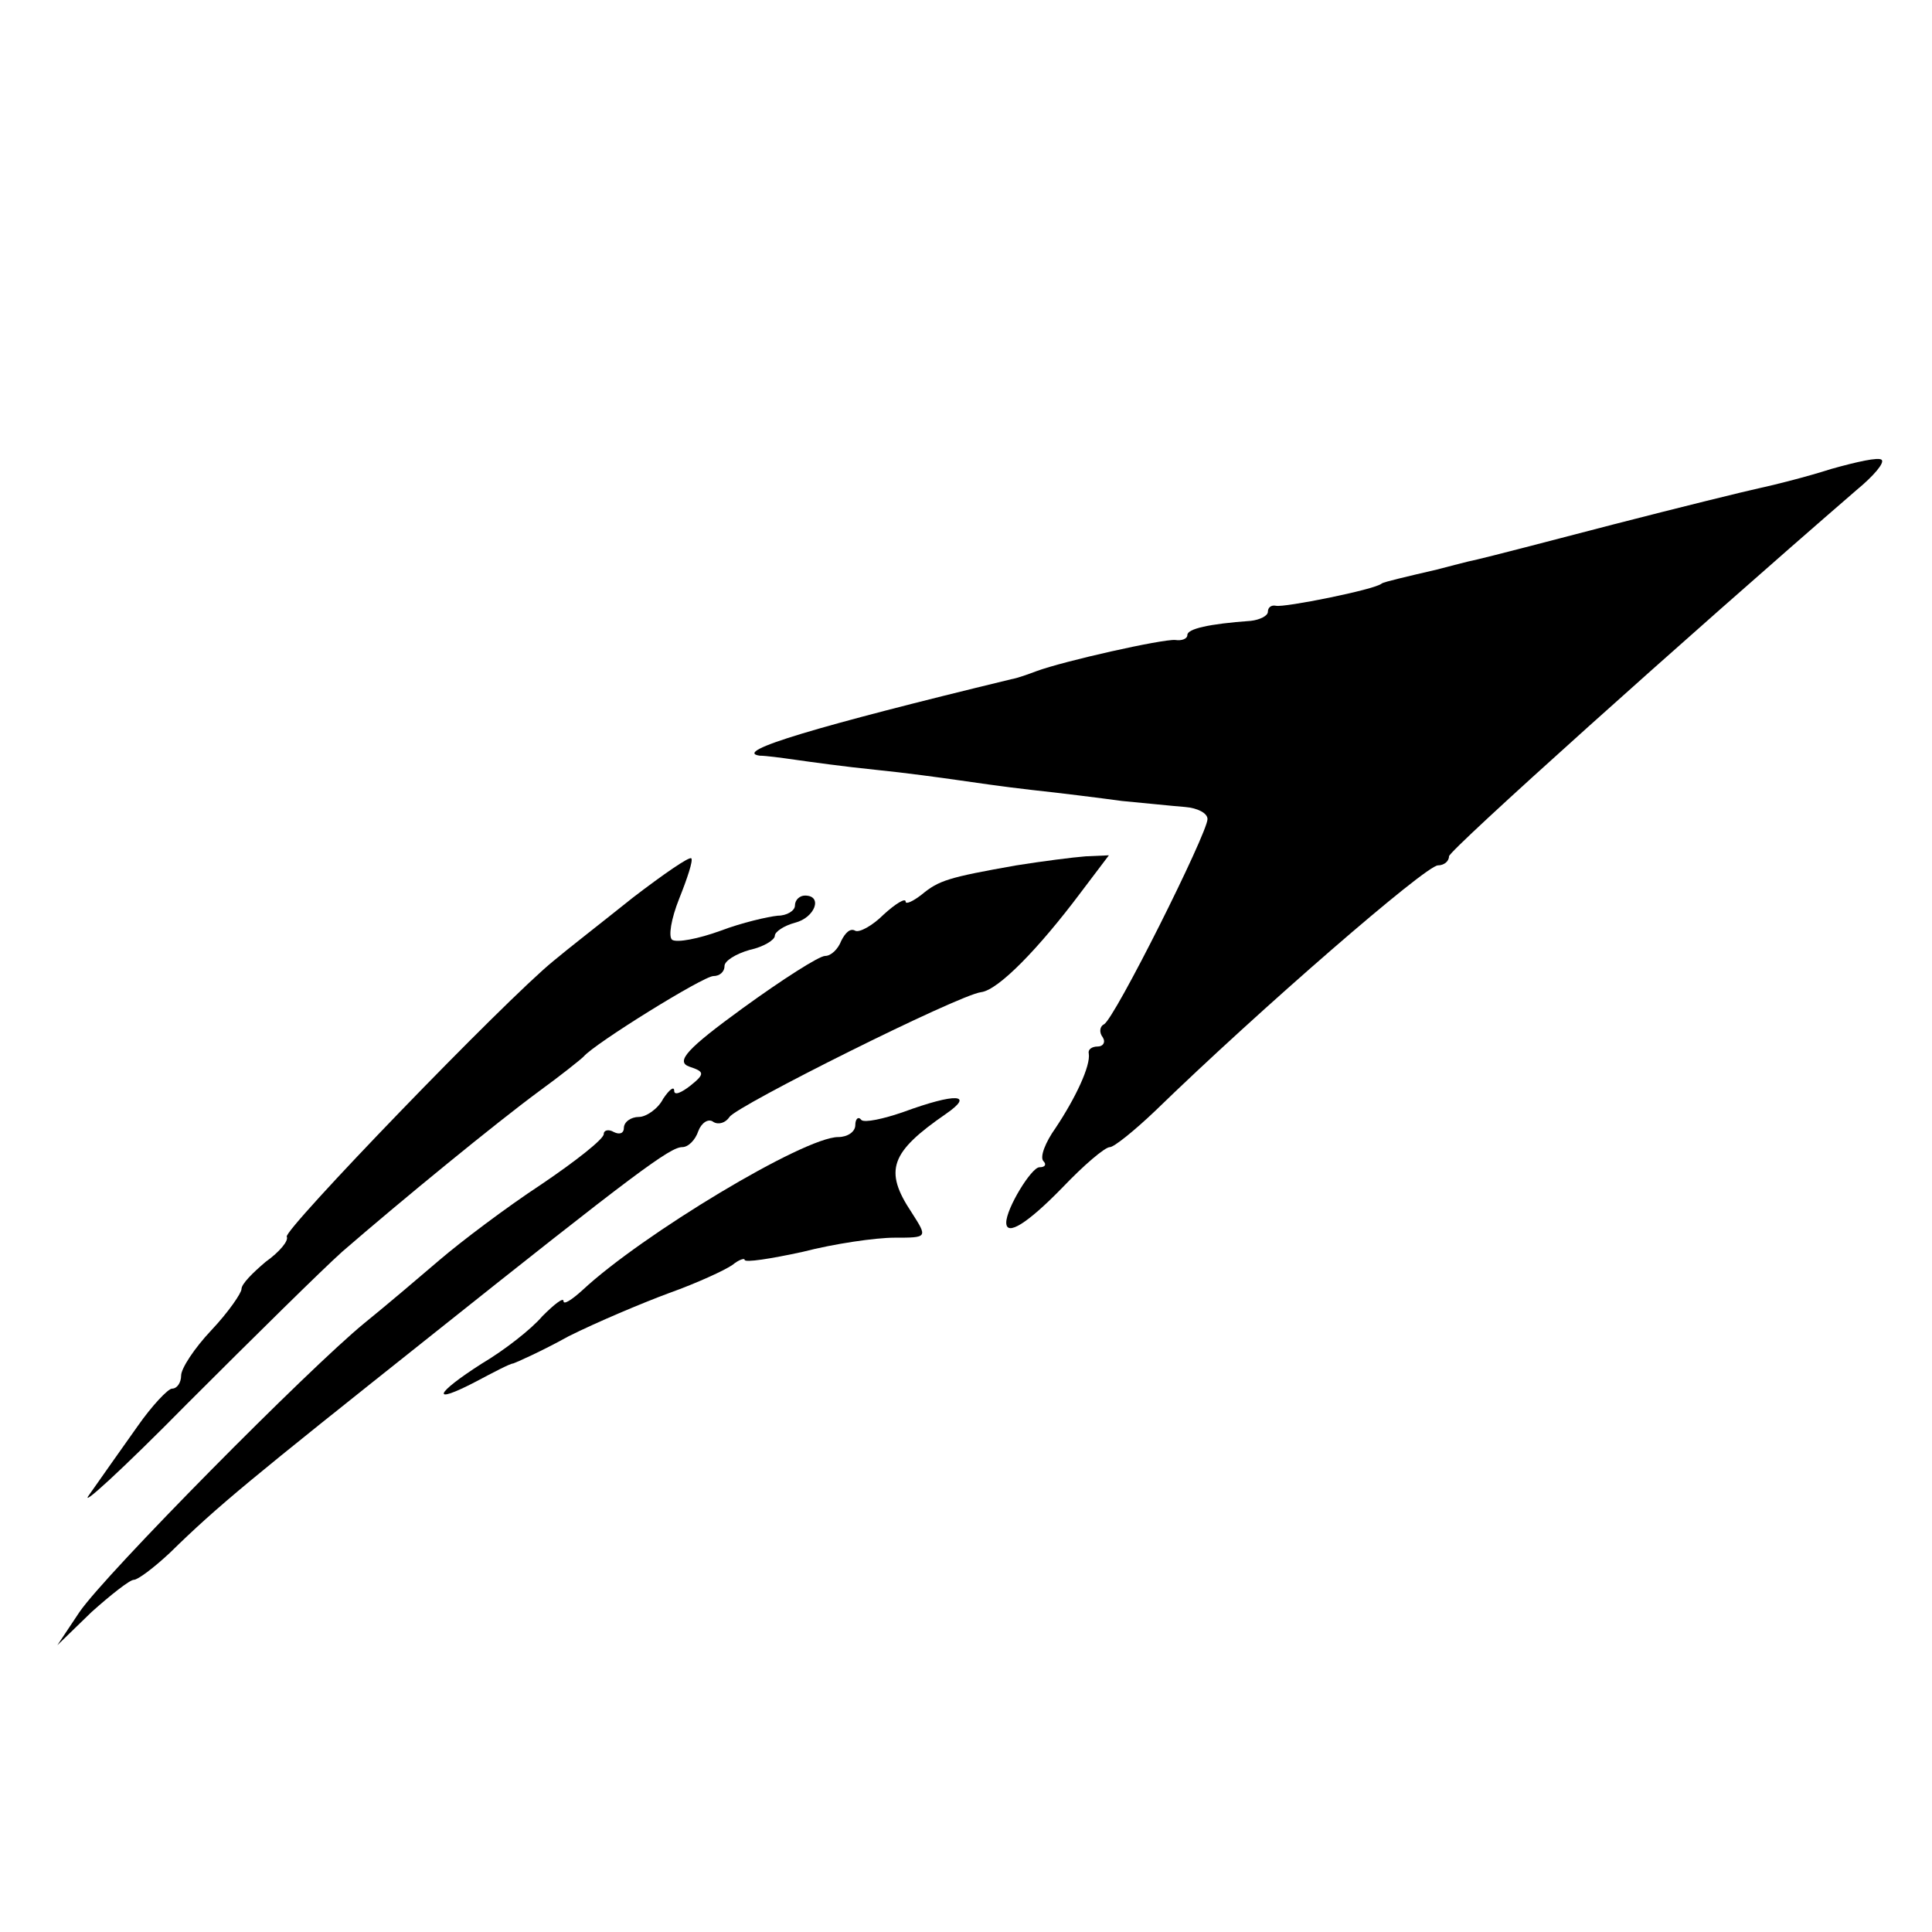
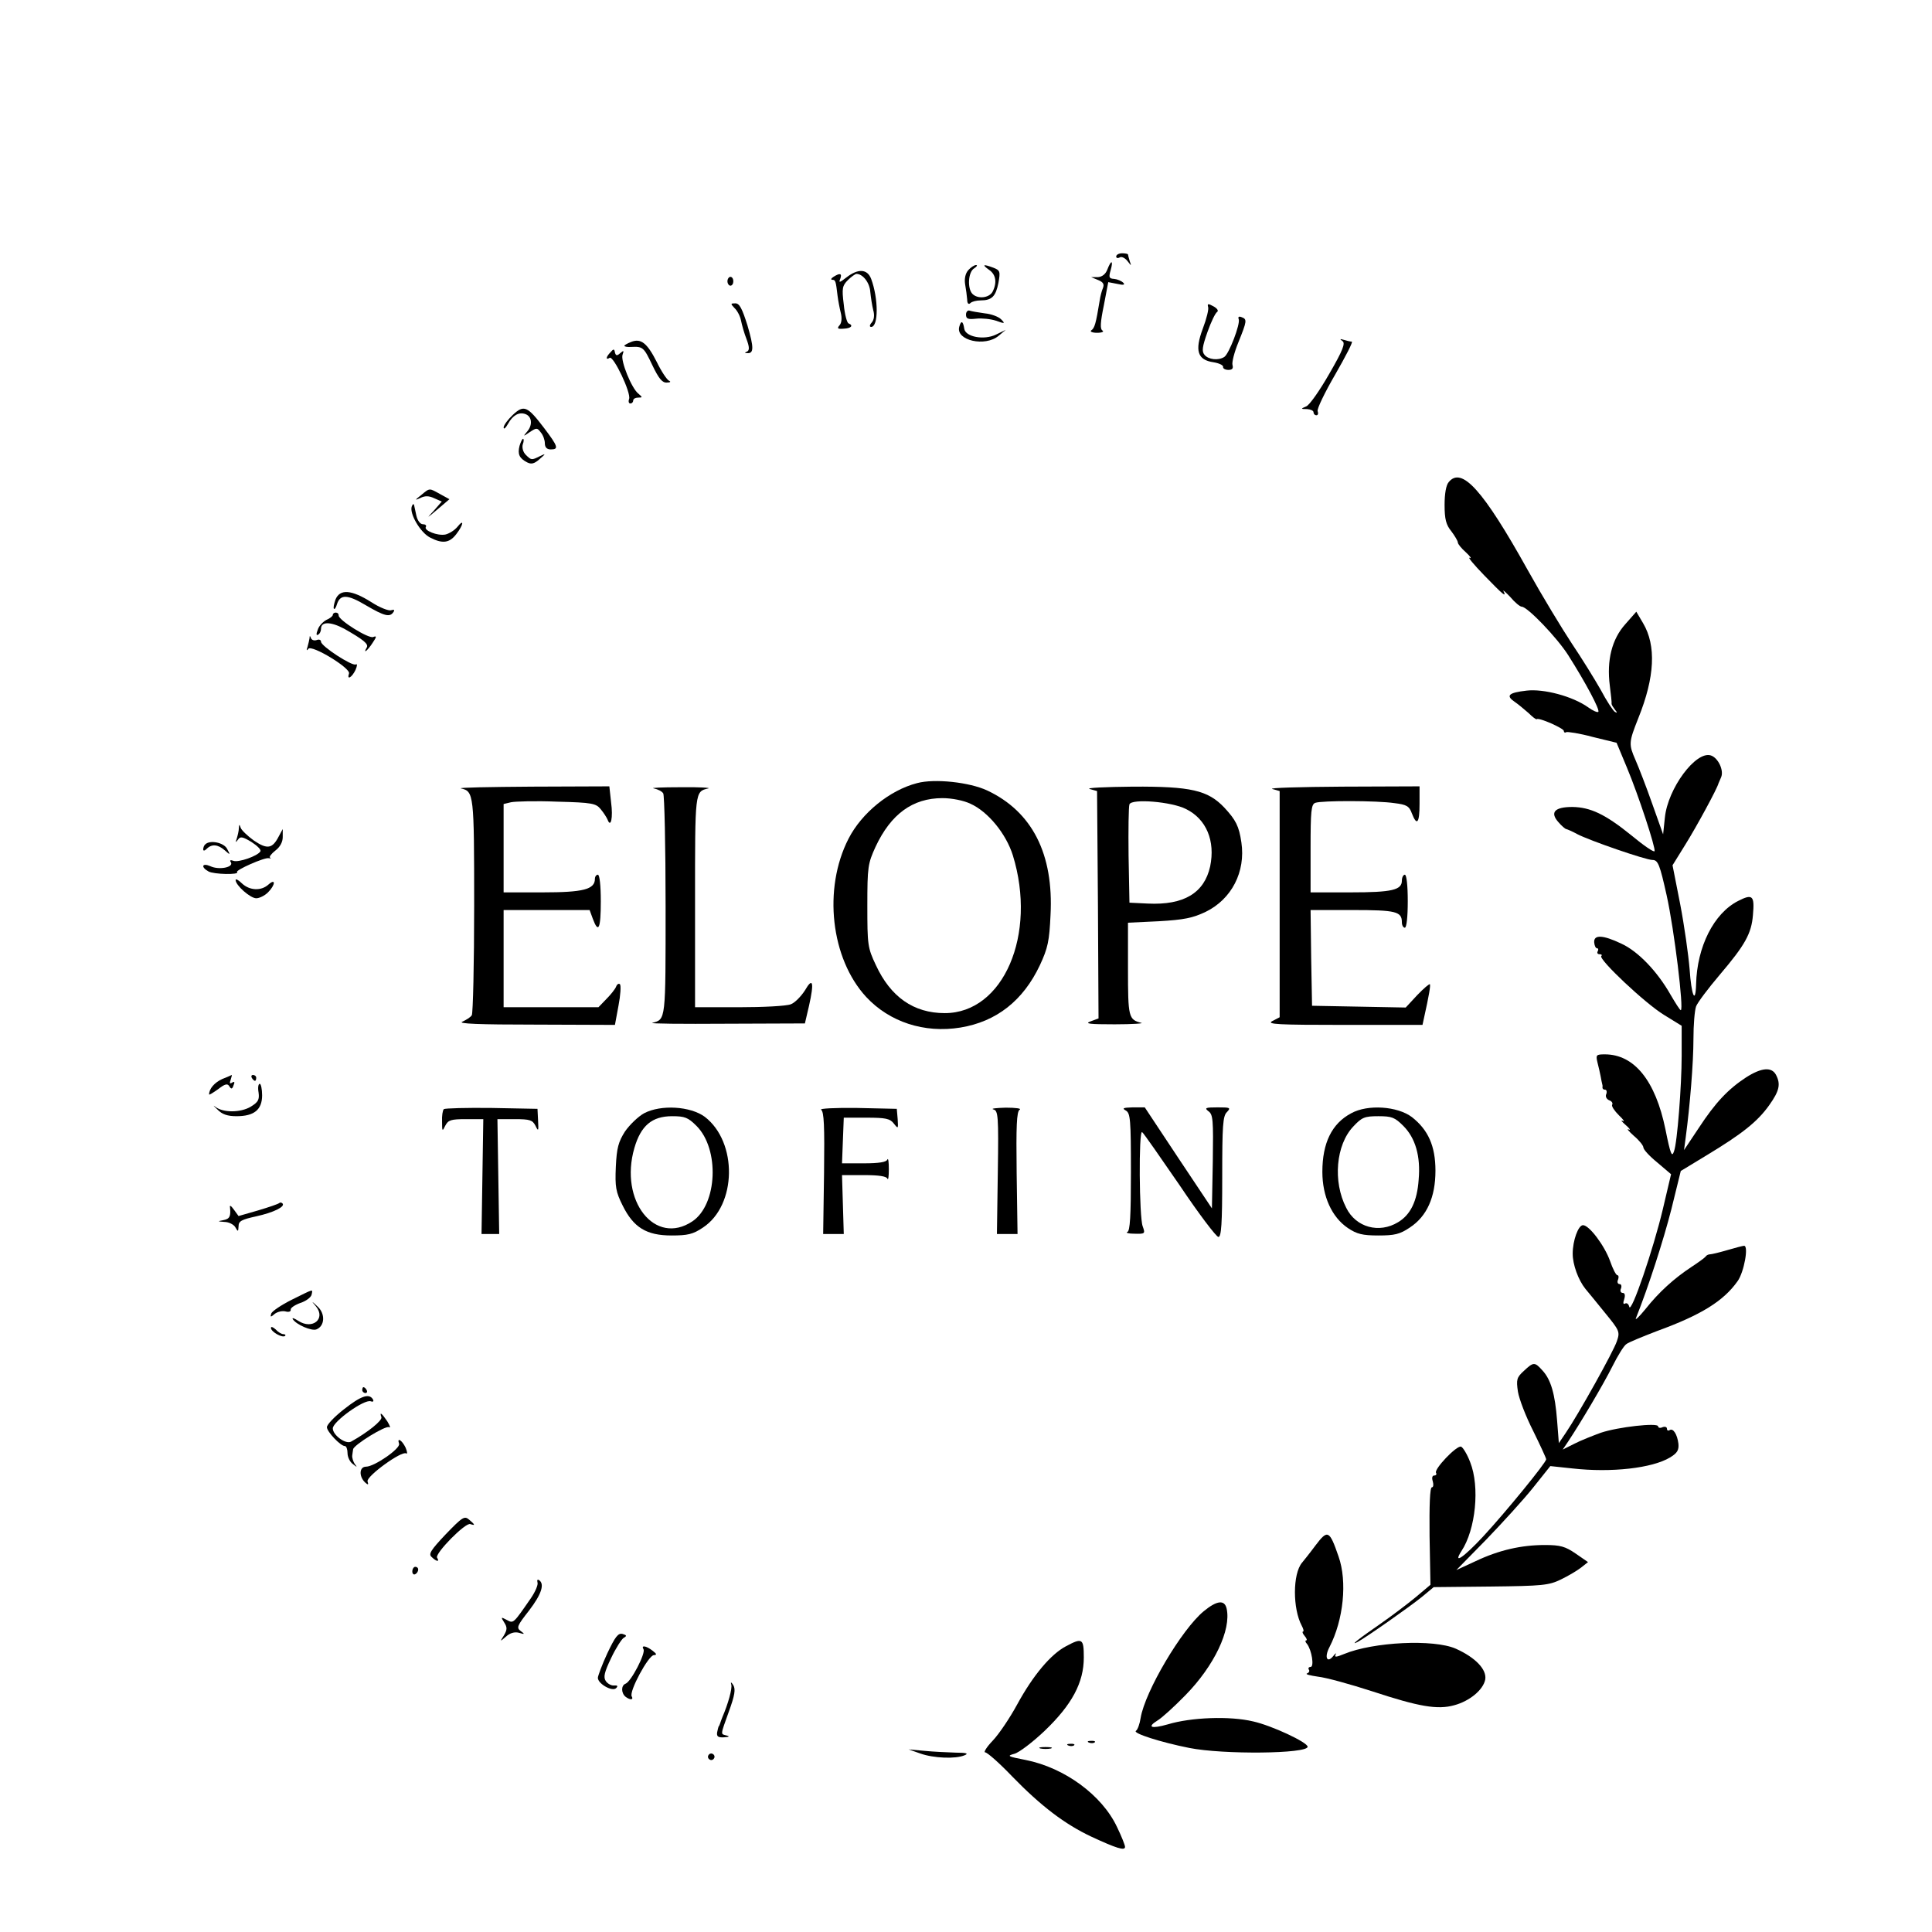
- <svg xmlns="http://www.w3.org/2000/svg" version="1.0" width="192pt" height="192pt" viewBox="0 0 192 192" preserveAspectRatio="xMidYMid meet">
-   <g transform="translate(0,192) scale(0.1,-0.1)" fill="#000000" stroke="none">
-     <path d="M1820 1454 c-25 -8 -57 -16 -71 -19 -14 -3 -79 -19 -145 -36 -65 -17 -127 -33 -136 -35 -10 -2 -28 -7 -40 -10 -13 -3 -30 -7 -38 -9 -8 -2 -16 -4 -17 -5 -7 -6 -97 -24 -105 -22 -5 1 -8 -2 -8 -6 0 -4 -8 -8 -17 -9 -42 -3 -63 -8 -63 -14 0 -4 -6 -6 -12 -5 -13 1 -111 -21 -138 -31 -8 -3 -19 -7 -25 -8 -194 -47 -278 -72 -250 -76 6 0 21 -2 35 -4 14 -2 50 -7 80 -10 30 -3 66 -8 80 -10 14 -2 48 -7 75 -10 28 -3 68 -8 90 -11 22 -2 50 -5 63 -6 12 -1 22 -6 22 -12 0 -14 -93 -200 -103 -204 -4 -2 -5 -8 -1 -13 3 -5 0 -9 -5 -9 -6 0 -10 -3 -9 -7 2 -12 -13 -44 -33 -74 -10 -14 -16 -29 -12 -33 3 -3 2 -6 -4 -6 -8 0 -33 -41 -33 -55 0 -14 21 -1 56 35 21 22 42 40 47 40 4 0 24 16 45 36 104 101 269 244 281 244 6 0 11 4 11 9 0 6 234 216 405 364 17 14 28 27 25 30 -3 3 -25 -2 -50 -9z" />
-     <path d="M629 1028 c-30 -24 -66 -52 -79 -63 -48 -39 -269 -268 -265 -274 2 -4 -7 -15 -21 -25 -13 -11 -24 -22 -24 -27 0 -4 -13 -23 -30 -41 -17 -18 -30 -38 -30 -45 0 -7 -4 -13 -9 -13 -4 0 -20 -17 -34 -37 -15 -21 -36 -51 -48 -68 -12 -16 32 24 97 90 66 66 135 134 154 151 60 52 153 128 195 159 22 16 42 32 45 35 11 13 119 80 129 80 6 0 11 4 11 10 0 5 11 12 25 16 14 3 25 10 25 14 0 4 9 10 20 13 20 5 28 27 10 27 -5 0 -10 -4 -10 -10 0 -5 -8 -10 -17 -10 -10 -1 -36 -7 -57 -15 -22 -8 -43 -12 -48 -9 -4 3 -1 21 7 41 8 20 14 38 12 40 -2 2 -28 -16 -58 -39z" />
-     <path d="M1010 1060 c-68 -12 -77 -15 -94 -29 -9 -7 -16 -10 -16 -7 0 4 -10 -2 -22 -13 -11 -11 -24 -18 -28 -16 -5 3 -10 -2 -14 -10 -3 -8 -10 -15 -16 -15 -6 0 -42 -23 -82 -52 -55 -40 -67 -53 -53 -58 15 -5 16 -7 1 -19 -9 -7 -16 -10 -16 -5 0 5 -5 1 -11 -8 -5 -10 -17 -18 -24 -18 -8 0 -15 -5 -15 -11 0 -5 -4 -7 -10 -4 -5 3 -10 2 -10 -2 0 -5 -28 -27 -62 -50 -35 -23 -80 -57 -101 -75 -21 -18 -54 -46 -75 -63 -55 -45 -257 -249 -283 -287 l-22 -33 34 33 c19 17 38 32 42 32 4 0 20 12 36 27 48 47 80 73 256 213 207 165 241 190 253 190 6 0 13 7 16 16 3 8 10 13 15 9 5 -3 12 -1 16 5 7 11 227 121 250 124 17 2 57 43 99 99 l28 37 -23 -1 c-13 -1 -44 -5 -69 -9z" />
-     <path d="M898 815 c-20 -7 -39 -11 -42 -8 -3 4 -6 1 -6 -5 0 -7 -8 -12 -17 -12 -34 0 -195 -97 -254 -152 -11 -10 -19 -15 -19 -11 0 4 -9 -3 -21 -15 -11 -13 -38 -34 -60 -47 -47 -30 -52 -42 -6 -18 17 9 34 18 37 18 3 1 28 12 55 27 28 14 73 33 100 43 28 10 56 23 63 28 6 5 12 7 12 5 0 -3 26 1 58 8 31 8 72 14 91 14 33 0 33 0 17 25 -28 42 -21 60 34 98 29 20 10 21 -42 2z" />
+ <svg xmlns="http://www.w3.org/2000/svg" version="1.0" width="656pt" height="656pt" viewBox="0 0 656 656" preserveAspectRatio="xMidYMid meet">
+   <g transform="translate(0,656) scale(0.1,-0.1)" fill="#000000" stroke="none">
+     <path d="M3790 5689 c0 -5 5 -7 12 -3 6 4 18 -2 26 -12 14 -18 14 -18 8 -1 -3 10 -6 21 -6 23 0 2 -9 4 -20 4 -11 0 -20 -5 -20 -11z" />
+     <path d="M3760 5645 c-6 -16 -18 -25 -32 -26 l-23 0 24 -10 c17 -7 21 -14 16 -27 -4 -9 -9 -28 -11 -42 -13 -79 -17 -94 -29 -102 -5 -4 4 -8 20 -8 17 0 25 4 18 8 -8 5 -7 27 5 85 l15 79 31 -6 c21 -5 27 -3 20 4 -6 6 -20 12 -31 13 -17 1 -19 5 -12 29 10 35 2 37 -11 3z" />
+     <path d="M3288 5643 c-10 -11 -14 -29 -11 -48 3 -16 6 -40 7 -52 0 -14 5 -18 11 -12 5 5 20 9 35 9 38 0 51 14 60 59 7 39 6 43 -17 52 -35 13 -40 11 -15 -7 24 -16 28 -44 12 -75 -12 -21 -50 -25 -68 -7 -18 18 -15 75 6 87 9 6 12 11 6 11 -6 0 -18 -8 -26 -17z" />
+     <path d="M2874 5618 c-23 -18 -27 -19 -21 -5 7 19 -1 21 -23 7 -8 -5 -10 -10 -4 -10 11 0 12 -4 18 -55 2 -16 7 -42 11 -58 4 -16 3 -33 -4 -41 -10 -11 -7 -14 14 -12 25 1 34 11 16 18 -5 2 -13 31 -16 64 -7 55 -5 64 14 83 11 11 25 21 29 21 22 0 45 -30 47 -61 2 -19 6 -46 10 -62 5 -17 3 -33 -5 -42 -8 -9 -8 -15 -2 -15 25 0 25 96 0 163 -13 34 -44 36 -84 5z" />
+     <path d="M2470 5605 c0 -8 5 -15 10 -15 6 0 10 7 10 15 0 8 -4 15 -10 15 -5 0 -10 -7 -10 -15z" />
+     <path d="M2494 5514 c9 -8 19 -27 22 -42 3 -15 11 -44 19 -64 10 -27 10 -38 1 -42 -8 -3 -8 -5 1 -5 23 -2 23 19 1 94 -18 57 -27 75 -41 75 -17 0 -17 -1 -3 -16z" />
+     <path d="M4102 5518 c3 -7 -5 -40 -18 -74 -28 -75 -18 -106 36 -114 19 -3 34 -10 33 -16 -1 -5 7 -10 18 -10 13 0 17 5 14 16 -3 9 6 44 20 78 29 72 30 78 11 85 -10 4 -13 1 -10 -7 6 -16 -33 -118 -49 -128 -20 -13 -54 -9 -67 7 -10 12 -8 27 10 78 12 34 27 65 33 68 5 4 0 12 -13 19 -18 10 -21 9 -18 -2z" />
+     <path d="M3280 5492 c0 -15 7 -17 35 -14 19 2 49 -1 67 -7 30 -11 32 -10 17 5 -9 9 -34 18 -55 20 -22 3 -45 7 -51 9 -7 3 -13 -4 -13 -13z" />
+     <path d="M3257 5450 c-12 -46 88 -69 134 -30 l24 20 -33 -16 c-41 -20 -104 -8 -108 20 -4 27 -11 29 -17 6z" />
+     <path d="M2143 5399 c-13 -5 -23 -11 -23 -13 0 -3 10 -5 23 -4 40 2 43 -1 72 -62 22 -46 34 -60 49 -59 12 0 15 3 8 6 -7 3 -26 31 -42 64 -33 65 -54 81 -87 68z" />
+     <path d="M4558 5402 c11 -7 2 -31 -45 -112 -32 -56 -67 -106 -78 -110 -19 -8 -19 -9 3 -9 12 -1 22 -5 22 -11 0 -5 4 -10 10 -10 5 0 7 6 4 14 -3 7 24 63 60 125 35 61 61 111 56 111 -5 0 -17 3 -27 6 -13 4 -15 3 -5 -4z" />
+     <path d="M2073 5364 c-16 -16 -17 -28 -3 -19 13 8 74 -120 66 -140 -3 -8 -1 -15 4 -15 6 0 10 5 10 10 0 6 8 10 17 10 15 0 15 1 1 13 -23 17 -62 113 -54 133 5 14 4 15 -8 5 -11 -10 -15 -9 -18 2 -2 13 -5 13 -15 1z" />
+     <path d="M1741 5151 c-17 -16 -31 -35 -31 -43 1 -7 7 -1 15 13 16 29 37 41 59 33 22 -8 25 -36 7 -58 -16 -19 -15 -19 8 -3 23 15 25 15 37 -1 8 -9 14 -26 14 -37 0 -14 7 -21 20 -21 28 0 25 10 -22 72 -57 75 -69 81 -107 45z" />
+     <path d="M1764 5046 c-7 -28 -1 -42 26 -56 14 -7 24 -5 42 11 22 19 22 20 1 10 -28 -14 -29 -14 -48 5 -9 9 -13 24 -10 35 4 10 4 19 1 19 -3 0 -8 -11 -12 -24z" />
+     <path d="M4919 4923 c-9 -10 -14 -40 -14 -77 0 -49 5 -68 23 -90 12 -16 22 -33 22 -38 0 -5 12 -20 28 -34 15 -14 20 -22 12 -18 -8 4 14 -23 50 -60 65 -67 76 -76 65 -53 -4 6 7 -3 23 -20 15 -18 33 -33 39 -33 19 0 120 -105 158 -165 59 -93 108 -185 102 -192 -3 -3 -19 4 -34 15 -53 38 -152 64 -210 57 -61 -7 -71 -17 -40 -38 12 -8 33 -26 47 -38 13 -13 26 -23 28 -21 6 7 92 -31 92 -40 0 -5 4 -7 8 -4 4 2 45 -4 89 -16 l82 -20 35 -84 c39 -93 98 -273 94 -284 -2 -5 -37 19 -78 53 -90 73 -140 96 -201 97 -60 0 -77 -18 -48 -51 11 -13 24 -24 27 -24 4 -1 21 -8 37 -17 42 -22 233 -88 256 -88 19 0 25 -17 48 -120 26 -117 59 -390 48 -390 -3 0 -18 24 -35 53 -45 79 -110 147 -167 173 -63 30 -94 31 -92 4 1 -11 5 -20 10 -20 4 0 5 -4 2 -10 -3 -5 -1 -10 6 -10 7 0 10 -3 6 -6 -10 -11 149 -161 213 -200 l60 -37 0 -102 c0 -100 -15 -296 -26 -324 -7 -22 -12 -11 -29 74 -34 166 -106 255 -206 255 -29 0 -31 -2 -25 -27 4 -16 9 -37 11 -48 2 -11 4 -22 5 -25 1 -3 2 -8 1 -12 0 -5 3 -8 9 -8 5 0 7 -7 4 -15 -4 -8 1 -17 10 -21 9 -3 13 -10 10 -15 -3 -5 8 -21 23 -36 15 -14 21 -23 13 -19 -8 4 -4 -2 10 -14 14 -12 18 -19 10 -15 -8 4 0 -6 18 -22 18 -15 32 -33 32 -39 0 -7 21 -30 47 -51 l47 -40 -28 -119 c-32 -135 -108 -358 -114 -331 -2 9 -8 14 -14 11 -6 -4 -8 1 -3 15 4 13 2 21 -5 21 -7 0 -10 7 -6 15 3 8 1 15 -5 15 -6 0 -9 7 -5 15 3 8 2 15 -2 15 -5 0 -16 22 -25 48 -19 53 -71 122 -92 122 -16 0 -35 -52 -35 -97 0 -37 19 -89 43 -119 9 -11 39 -47 67 -82 49 -60 51 -64 40 -96 -11 -34 -131 -249 -174 -312 l-23 -34 -6 77 c-7 90 -21 139 -50 170 -26 29 -30 29 -63 -2 -24 -22 -26 -29 -20 -70 4 -25 27 -85 52 -134 24 -49 44 -92 44 -96 0 -11 -138 -180 -214 -262 -66 -71 -104 -97 -74 -50 49 74 63 219 30 302 -10 27 -25 51 -31 53 -15 5 -93 -77 -85 -89 3 -5 0 -9 -6 -9 -7 0 -9 -8 -5 -20 3 -11 2 -20 -3 -20 -7 0 -9 -62 -8 -165 l3 -166 -51 -43 c-28 -23 -82 -64 -121 -91 -71 -49 -104 -75 -75 -60 28 15 175 118 217 152 l41 34 194 2 c175 2 197 4 238 24 25 12 55 30 68 40 l24 19 -42 29 c-35 24 -52 29 -104 29 -80 0 -156 -17 -236 -55 l-65 -30 101 103 c55 57 127 136 159 176 l59 74 75 -8 c133 -15 271 1 331 37 25 15 31 25 29 47 -4 32 -18 54 -30 46 -5 -3 -9 -1 -9 5 0 6 -7 8 -15 5 -8 -4 -15 -2 -15 3 0 13 -136 -2 -195 -22 -27 -10 -68 -26 -89 -37 l-40 -20 19 28 c43 65 119 193 150 255 18 36 39 70 47 75 7 6 54 25 103 44 151 55 227 102 275 170 22 31 38 120 22 120 -4 0 -31 -7 -58 -15 -27 -8 -53 -14 -58 -14 -5 0 -12 -3 -15 -8 -3 -4 -25 -20 -48 -35 -59 -39 -110 -85 -156 -143 -22 -27 -37 -41 -32 -30 42 105 93 263 120 369 l32 130 89 54 c119 72 171 113 211 169 35 49 40 72 23 104 -15 27 -49 24 -101 -9 -61 -40 -104 -85 -161 -172 l-50 -75 6 45 c14 105 26 251 26 332 0 48 4 97 9 111 5 13 41 61 81 108 85 100 107 139 112 202 6 66 -1 73 -50 48 -83 -42 -140 -156 -143 -283 -2 -71 -16 -38 -22 51 -4 49 -18 148 -32 221 l-26 132 44 71 c38 61 108 190 112 207 1 3 5 12 9 21 10 23 -10 66 -35 74 -51 16 -146 -112 -156 -211 l-6 -57 -37 104 c-20 57 -46 124 -57 149 -23 53 -23 59 10 142 56 139 61 246 16 322 l-23 39 -37 -42 c-46 -51 -64 -123 -53 -209 4 -31 7 -59 6 -62 0 -3 5 -11 11 -19 9 -11 9 -13 0 -8 -6 4 -28 37 -48 75 -21 37 -65 108 -98 157 -33 50 -101 162 -150 250 -151 271 -224 352 -268 298z" />
+     <path d="M1430 4879 c-22 -17 -22 -19 -3 -10 16 8 29 8 48 -1 l25 -11 -27 -31 c-26 -28 -25 -27 12 4 l41 35 -31 17 c-38 21 -35 22 -65 -3z" />
+     <path d="M1398 4840 c-8 -24 29 -88 62 -105 42 -22 66 -19 89 11 25 32 28 55 4 25 -10 -12 -28 -23 -41 -26 -27 -5 -74 14 -66 26 3 5 -2 9 -10 9 -9 0 -18 12 -22 28 -3 15 -7 32 -8 37 -2 6 -5 3 -8 -5z" />
+     <path d="M1139 4524 c-5 -15 -8 -29 -5 -31 2 -3 7 4 10 15 11 35 36 34 98 -3 63 -37 82 -42 94 -23 5 7 2 9 -8 6 -8 -3 -39 9 -68 28 -67 42 -106 45 -121 8z" />
+     <path d="M1130 4472 c0 -4 -10 -12 -22 -17 -11 -6 -25 -20 -29 -33 -6 -15 -5 -21 1 -17 6 3 10 12 10 20 0 25 32 25 79 0 65 -37 84 -52 76 -64 -14 -24 4 -9 20 16 14 21 15 25 2 20 -16 -6 -117 57 -117 73 0 6 -4 10 -10 10 -5 0 -10 -3 -10 -8z" />
+     <path d="M1051 4393 c-1 -6 -4 -20 -7 -30 -4 -11 -3 -14 3 -6 11 15 145 -66 138 -84 -8 -24 10 -13 22 12 6 14 7 22 1 19 -12 -7 -118 62 -118 77 0 6 -6 9 -14 6 -8 -3 -17 -1 -20 6 -3 9 -5 9 -5 0z" />
+     <path d="M3114 3901 c-93 -24 -188 -101 -233 -189 -87 -170 -60 -407 60 -537 79 -85 197 -124 320 -104 122 20 213 91 270 212 27 58 32 82 36 170 11 207 -62 351 -215 423 -60 28 -178 41 -238 25z m181 -70 c60 -27 121 -102 144 -175 83 -269 -32 -536 -231 -536 -106 0 -184 55 -234 163 -28 59 -29 69 -29 202 0 132 2 143 28 200 52 111 126 165 227 165 32 0 72 -8 95 -19z" />
+     <path d="M1565 3883 c44 -10 45 -18 45 -397 0 -199 -4 -366 -8 -373 -4 -7 -19 -16 -32 -22 -18 -7 57 -10 246 -10 l272 -1 12 65 c7 36 9 69 5 73 -4 4 -10 0 -13 -8 -3 -8 -18 -27 -33 -42 l-27 -28 -161 0 -161 0 0 165 0 165 146 0 146 0 11 -30 c19 -51 27 -34 27 60 0 53 -4 90 -10 90 -5 0 -10 -6 -10 -14 0 -36 -40 -46 -177 -46 l-133 0 0 150 0 150 25 6 c14 3 85 5 157 2 120 -3 132 -6 148 -26 10 -12 20 -28 23 -35 11 -30 19 7 12 58 l-6 55 -262 -1 c-144 -1 -253 -3 -242 -6z" />
+     <path d="M2220 3883 c14 -3 28 -10 32 -17 4 -6 8 -178 8 -382 0 -391 1 -385 -45 -397 -11 -3 101 -4 249 -3 l269 1 14 60 c18 80 13 99 -14 52 -13 -20 -34 -42 -48 -47 -15 -6 -94 -10 -176 -10 l-149 0 0 359 c0 377 -1 373 45 384 11 2 -32 5 -95 4 -63 0 -104 -2 -90 -4z" />
+     <path d="M3700 3881 l25 -7 3 -386 2 -386 -27 -10 c-22 -8 -3 -10 82 -10 61 0 101 3 90 5 -43 11 -45 19 -45 183 l0 157 105 5 c86 5 115 11 159 32 88 43 136 136 121 236 -8 55 -19 76 -58 118 -56 59 -114 72 -310 71 -95 -1 -161 -4 -147 -8z m327 -68 c69 -34 100 -108 82 -195 -20 -90 -89 -132 -212 -126 l-62 3 -3 160 c-1 87 0 166 3 174 8 20 143 9 192 -16z" />
+     <path d="M4320 3881 l25 -7 0 -384 0 -384 -25 -13 c-21 -11 20 -13 242 -13 l268 0 5 23 c17 76 23 112 20 115 -2 2 -21 -14 -43 -37 l-39 -42 -159 3 -159 3 -3 163 -2 162 143 0 c148 0 167 -5 167 -42 0 -10 5 -18 10 -18 6 0 10 37 10 90 0 53 -4 90 -10 90 -5 0 -10 -9 -10 -20 0 -32 -33 -40 -174 -40 l-136 0 0 149 c0 127 2 150 16 155 21 8 209 8 269 -1 41 -5 50 -10 59 -35 17 -44 26 -33 26 32 l0 60 -262 -1 c-145 -1 -252 -4 -238 -8z" />
+     <path d="M811 3748 c0 -9 -4 -25 -7 -35 -5 -14 -4 -15 4 -4 8 12 16 10 46 -8 20 -13 34 -27 30 -32 -10 -16 -74 -38 -91 -32 -11 4 -14 2 -9 -5 10 -17 -41 -27 -70 -13 -28 12 -33 -3 -6 -18 18 -10 106 -12 97 -2 -7 6 94 51 108 47 6 -1 9 -1 4 2 -4 2 4 13 18 24 16 12 25 29 25 46 l0 27 -13 -24 c-22 -43 -39 -46 -85 -15 -22 16 -43 36 -45 44 -4 12 -5 12 -6 -2z" />
+     <path d="M697 3693 c-4 -3 -7 -11 -7 -17 0 -6 5 -5 12 2 17 17 38 15 61 -5 19 -17 20 -17 8 5 -11 21 -58 31 -74 15z" />
+     <path d="M800 3572 c0 -18 50 -62 70 -62 11 0 29 9 40 20 25 25 27 49 2 27 -25 -23 -64 -21 -90 3 -12 12 -22 17 -22 12z" />
+     <path d="M754 2896 c-26 -12 -44 -33 -44 -52 0 -3 14 6 31 18 23 18 32 20 38 9 6 -10 10 -9 14 4 5 11 3 14 -5 9 -8 -5 -9 -2 -5 9 3 10 5 17 4 17 -1 -1 -16 -7 -33 -14z" />
+     <path d="M855 2900 c3 -5 8 -10 11 -10 2 0 4 5 4 10 0 6 -5 10 -11 10 -5 0 -7 -4 -4 -10z" />
+     <path d="M878 2850 c3 -24 -1 -32 -27 -48 -34 -20 -93 -21 -120 0 -9 7 -6 3 7 -9 16 -17 35 -23 65 -23 60 0 87 22 87 71 0 21 -4 39 -8 39 -5 0 -7 -13 -4 -30z" />
+     <path d="M1507 2794 c-4 -4 -7 -23 -6 -43 0 -33 1 -34 11 -13 10 19 19 22 70 22 l59 0 -3 -195 -3 -195 30 0 30 0 -3 195 -3 195 59 0 c51 0 60 -3 70 -22 10 -21 11 -19 9 17 l-2 40 -156 3 c-85 1 -158 -1 -162 -4z" />
+     <path d="M2187 2780 c-20 -11 -49 -39 -65 -62 -22 -35 -28 -55 -31 -120 -3 -68 0 -85 23 -131 37 -75 81 -102 166 -102 55 0 73 4 107 27 115 76 118 290 6 376 -49 36 -149 42 -206 12z m178 -43 c79 -79 71 -267 -14 -324 -127 -85 -249 70 -197 249 22 76 60 108 128 108 43 0 54 -4 83 -33z" />
+     <path d="M2788 2792 c10 -7 12 -55 10 -215 l-3 -207 35 0 35 0 -3 100 -3 100 75 0 c50 0 76 -4 79 -12 3 -7 5 7 5 32 0 25 -2 39 -5 33 -3 -9 -29 -13 -79 -13 l-75 0 3 78 3 77 77 0 c65 0 80 -3 93 -20 15 -19 15 -18 13 15 l-3 35 -135 3 c-75 1 -129 -2 -122 -6z" />
+     <path d="M3373 2793 c16 -4 18 -20 15 -214 l-3 -209 35 0 35 0 -3 207 c-2 160 0 208 10 215 8 4 -12 7 -47 7 -33 -1 -52 -3 -42 -6z" />
+     <path d="M3823 2789 c15 -9 17 -30 17 -209 0 -149 -3 -200 -12 -203 -7 -3 4 -6 24 -6 36 -1 37 0 28 25 -12 30 -14 327 -2 320 4 -2 61 -84 127 -180 65 -97 125 -176 132 -176 10 0 13 44 13 204 0 173 2 207 16 220 14 15 11 16 -32 16 -41 0 -45 -2 -31 -13 16 -11 17 -30 15 -171 l-3 -159 -114 171 -114 172 -41 0 c-33 -1 -37 -3 -23 -11z" />
+     <path d="M4588 2780 c-66 -35 -98 -101 -98 -199 0 -83 32 -154 87 -191 30 -20 49 -25 103 -25 55 0 73 4 107 27 58 38 87 103 87 193 0 84 -25 139 -80 182 -49 37 -150 44 -206 13z m177 -43 c41 -41 59 -103 52 -182 -5 -74 -28 -120 -70 -145 -64 -39 -143 -18 -176 49 -46 89 -35 214 24 276 29 31 38 35 85 35 46 0 56 -4 85 -33z" />
+     <path d="M948 2475 c-3 -3 -35 -14 -72 -25 l-66 -19 -16 22 c-10 14 -15 16 -13 7 3 -30 -1 -39 -23 -43 -20 -4 -20 -4 4 -6 15 0 32 -9 37 -18 9 -16 10 -16 11 3 0 18 10 23 60 34 59 13 100 33 89 44 -3 3 -8 4 -11 1z" />
+     <path d="M991 2147 c-36 -18 -67 -39 -70 -47 -4 -13 -2 -13 12 -1 9 7 26 11 37 8 11 -3 18 0 17 6 -1 6 14 16 33 23 19 6 36 19 38 28 4 20 10 21 -67 -17z" />
+     <path d="M1073 2124 c34 -42 -12 -80 -60 -49 -14 9 -22 12 -19 6 12 -19 64 -41 80 -35 29 11 31 53 5 77 -22 21 -23 21 -6 1z" />
+     <path d="M920 2051 c0 -13 39 -35 48 -27 3 3 0 6 -6 6 -6 0 -18 7 -26 16 -9 8 -16 11 -16 5z" />
+     <path d="M1230 1840 c0 -5 5 -10 11 -10 5 0 7 5 4 10 -3 6 -8 10 -11 10 -2 0 -4 -4 -4 -10z" />
+     <path d="M1168 1775 c-32 -25 -58 -52 -58 -61 0 -15 46 -64 61 -64 5 0 9 -11 9 -24 0 -13 8 -30 18 -37 15 -12 16 -12 6 1 -5 8 -9 21 -8 28 1 6 2 16 3 21 2 15 111 82 122 75 6 -3 3 5 -6 20 -19 28 -27 34 -20 14 4 -11 -47 -52 -103 -83 -18 -10 -62 22 -62 45 0 23 107 100 129 92 8 -3 11 0 7 7 -13 21 -41 11 -98 -34z" />
+     <path d="M1355 1658 c6 -16 -84 -78 -112 -78 -23 0 -25 -32 -4 -53 11 -10 13 -9 9 3 -5 17 116 105 131 95 5 -3 4 6 -2 20 -12 25 -30 36 -22 13z" />
+     <path d="M1513 1350 c-51 -54 -59 -67 -47 -77 16 -16 28 -17 18 -2 -8 14 97 121 113 114 18 -6 16 -2 -4 15 -16 14 -23 9 -80 -50z" />
+     <path d="M4467 1313 c-20 -27 -41 -53 -46 -59 -32 -38 -32 -156 -1 -214 6 -11 8 -20 4 -20 -3 0 -1 -7 6 -15 7 -8 9 -15 5 -15 -4 0 -3 -6 3 -12 16 -21 25 -78 12 -78 -6 0 -9 -4 -6 -9 4 -5 0 -11 -6 -13 -7 -3 10 -7 37 -11 28 -3 111 -26 185 -50 158 -52 221 -63 278 -47 52 14 98 52 105 87 6 34 -33 75 -100 105 -75 33 -280 23 -379 -18 -27 -11 -34 -12 -29 -2 3 7 0 5 -8 -5 -21 -26 -31 -4 -13 30 48 93 61 223 31 308 -31 90 -37 92 -78 38z" />
+     <path d="M1400 1224 c0 -8 5 -12 10 -9 6 3 10 10 10 16 0 5 -4 9 -10 9 -5 0 -10 -7 -10 -16z" />
+     <path d="M1825 1187 c3 -7 -7 -31 -22 -53 -61 -88 -59 -87 -83 -74 -19 10 -20 10 -8 -9 11 -17 10 -25 -1 -44 -14 -22 -14 -22 7 -4 13 12 29 17 44 13 20 -6 21 -5 6 6 -15 11 -12 18 28 69 43 56 54 91 34 104 -5 3 -7 0 -5 -8z" />
+     <path d="M4087 1089 c-75 -62 -199 -272 -214 -362 -3 -20 -10 -40 -16 -44 -12 -8 85 -39 181 -58 115 -23 402 -20 402 4 0 15 -122 72 -185 86 -79 19 -211 14 -290 -10 -56 -16 -72 -10 -35 13 14 8 57 47 95 86 98 100 156 222 140 294 -7 31 -33 28 -78 -9z" />
+     <path d="M2062 946 c-18 -39 -32 -77 -32 -83 0 -20 49 -48 62 -35 7 7 5 10 -7 9 -9 -1 -22 6 -28 15 -9 13 -5 30 18 78 16 34 36 65 43 69 11 6 10 9 -4 13 -15 4 -25 -9 -52 -66z" />
+     <path d="M3619 970 c-51 -27 -111 -98 -165 -197 -25 -46 -62 -101 -83 -123 -21 -22 -32 -40 -26 -40 7 0 48 -36 91 -81 99 -102 180 -163 269 -205 86 -40 115 -49 115 -35 0 6 -12 36 -27 67 -51 109 -179 202 -310 228 -62 12 -65 14 -39 21 16 4 63 40 103 78 93 89 133 164 133 249 0 65 -5 68 -61 38z" />
+     <path d="M2185 960 c8 -13 -42 -110 -61 -117 -16 -6 -15 -33 1 -45 15 -11 27 -10 20 2 -10 16 57 140 75 140 11 1 10 4 -4 15 -22 17 -40 20 -31 5z" />
+     <path d="M2483 840 c4 -13 -11 -66 -30 -110 -3 -8 -7 -18 -8 -22 -2 -5 -3 -9 -5 -10 -1 -2 -3 -11 -5 -20 -2 -14 3 -18 23 -17 17 1 21 3 10 6 -22 6 -23 -2 7 82 20 55 23 75 15 89 -7 11 -10 12 -7 2z" />
+     <path d="M3698 643 c7 -3 16 -2 19 1 4 3 -2 6 -13 5 -11 0 -14 -3 -6 -6z" />
+     <path d="M3628 633 c7 -3 16 -2 19 1 4 3 -2 6 -13 5 -11 0 -14 -3 -6 -6z" />
+     <path d="M3533 623 c9 -2 25 -2 35 0 9 3 1 5 -18 5 -19 0 -27 -2 -17 -5z" />
+     <path d="M3125 606 c45 -16 120 -19 150 -6 15 6 7 9 -30 9 -27 1 -75 3 -105 6 l-55 5 40 -14z" />
+     <path d="M2406 601 c-4 -5 -2 -12 3 -15 5 -4 12 -2 15 3 4 5 2 12 -3 15 -5 4 -12 2 -15 -3z" />
  </g>
</svg>
